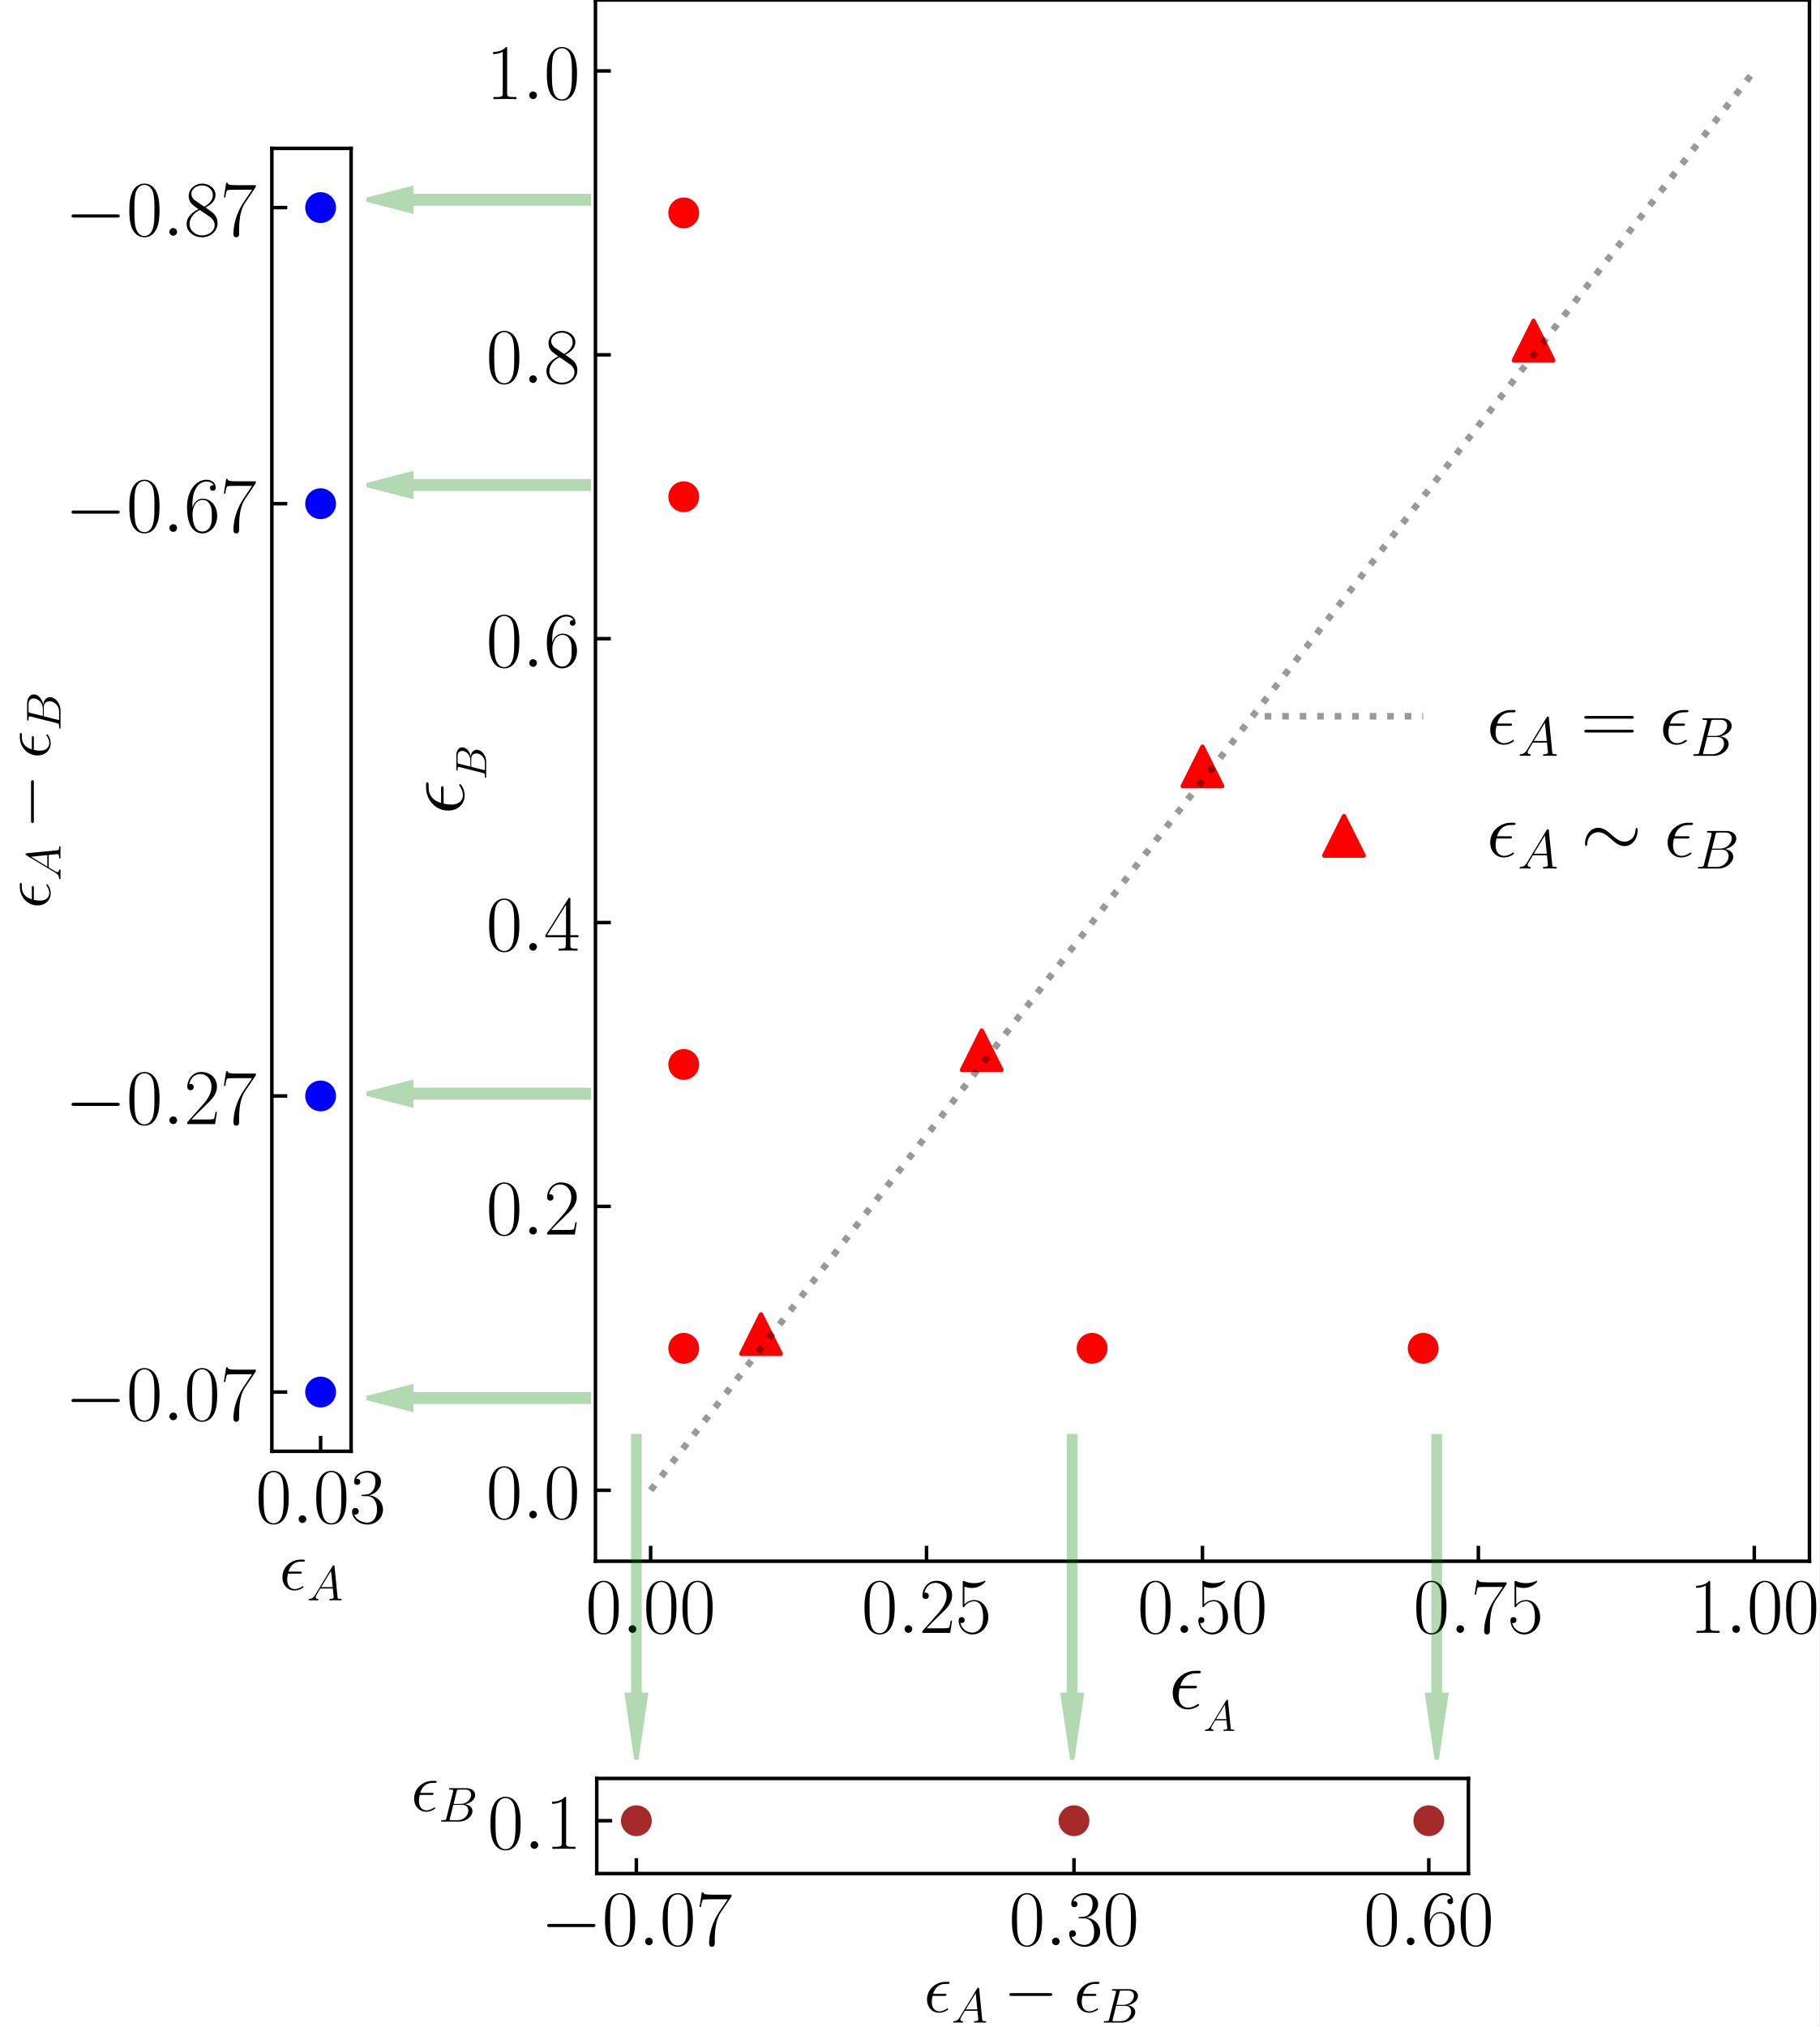
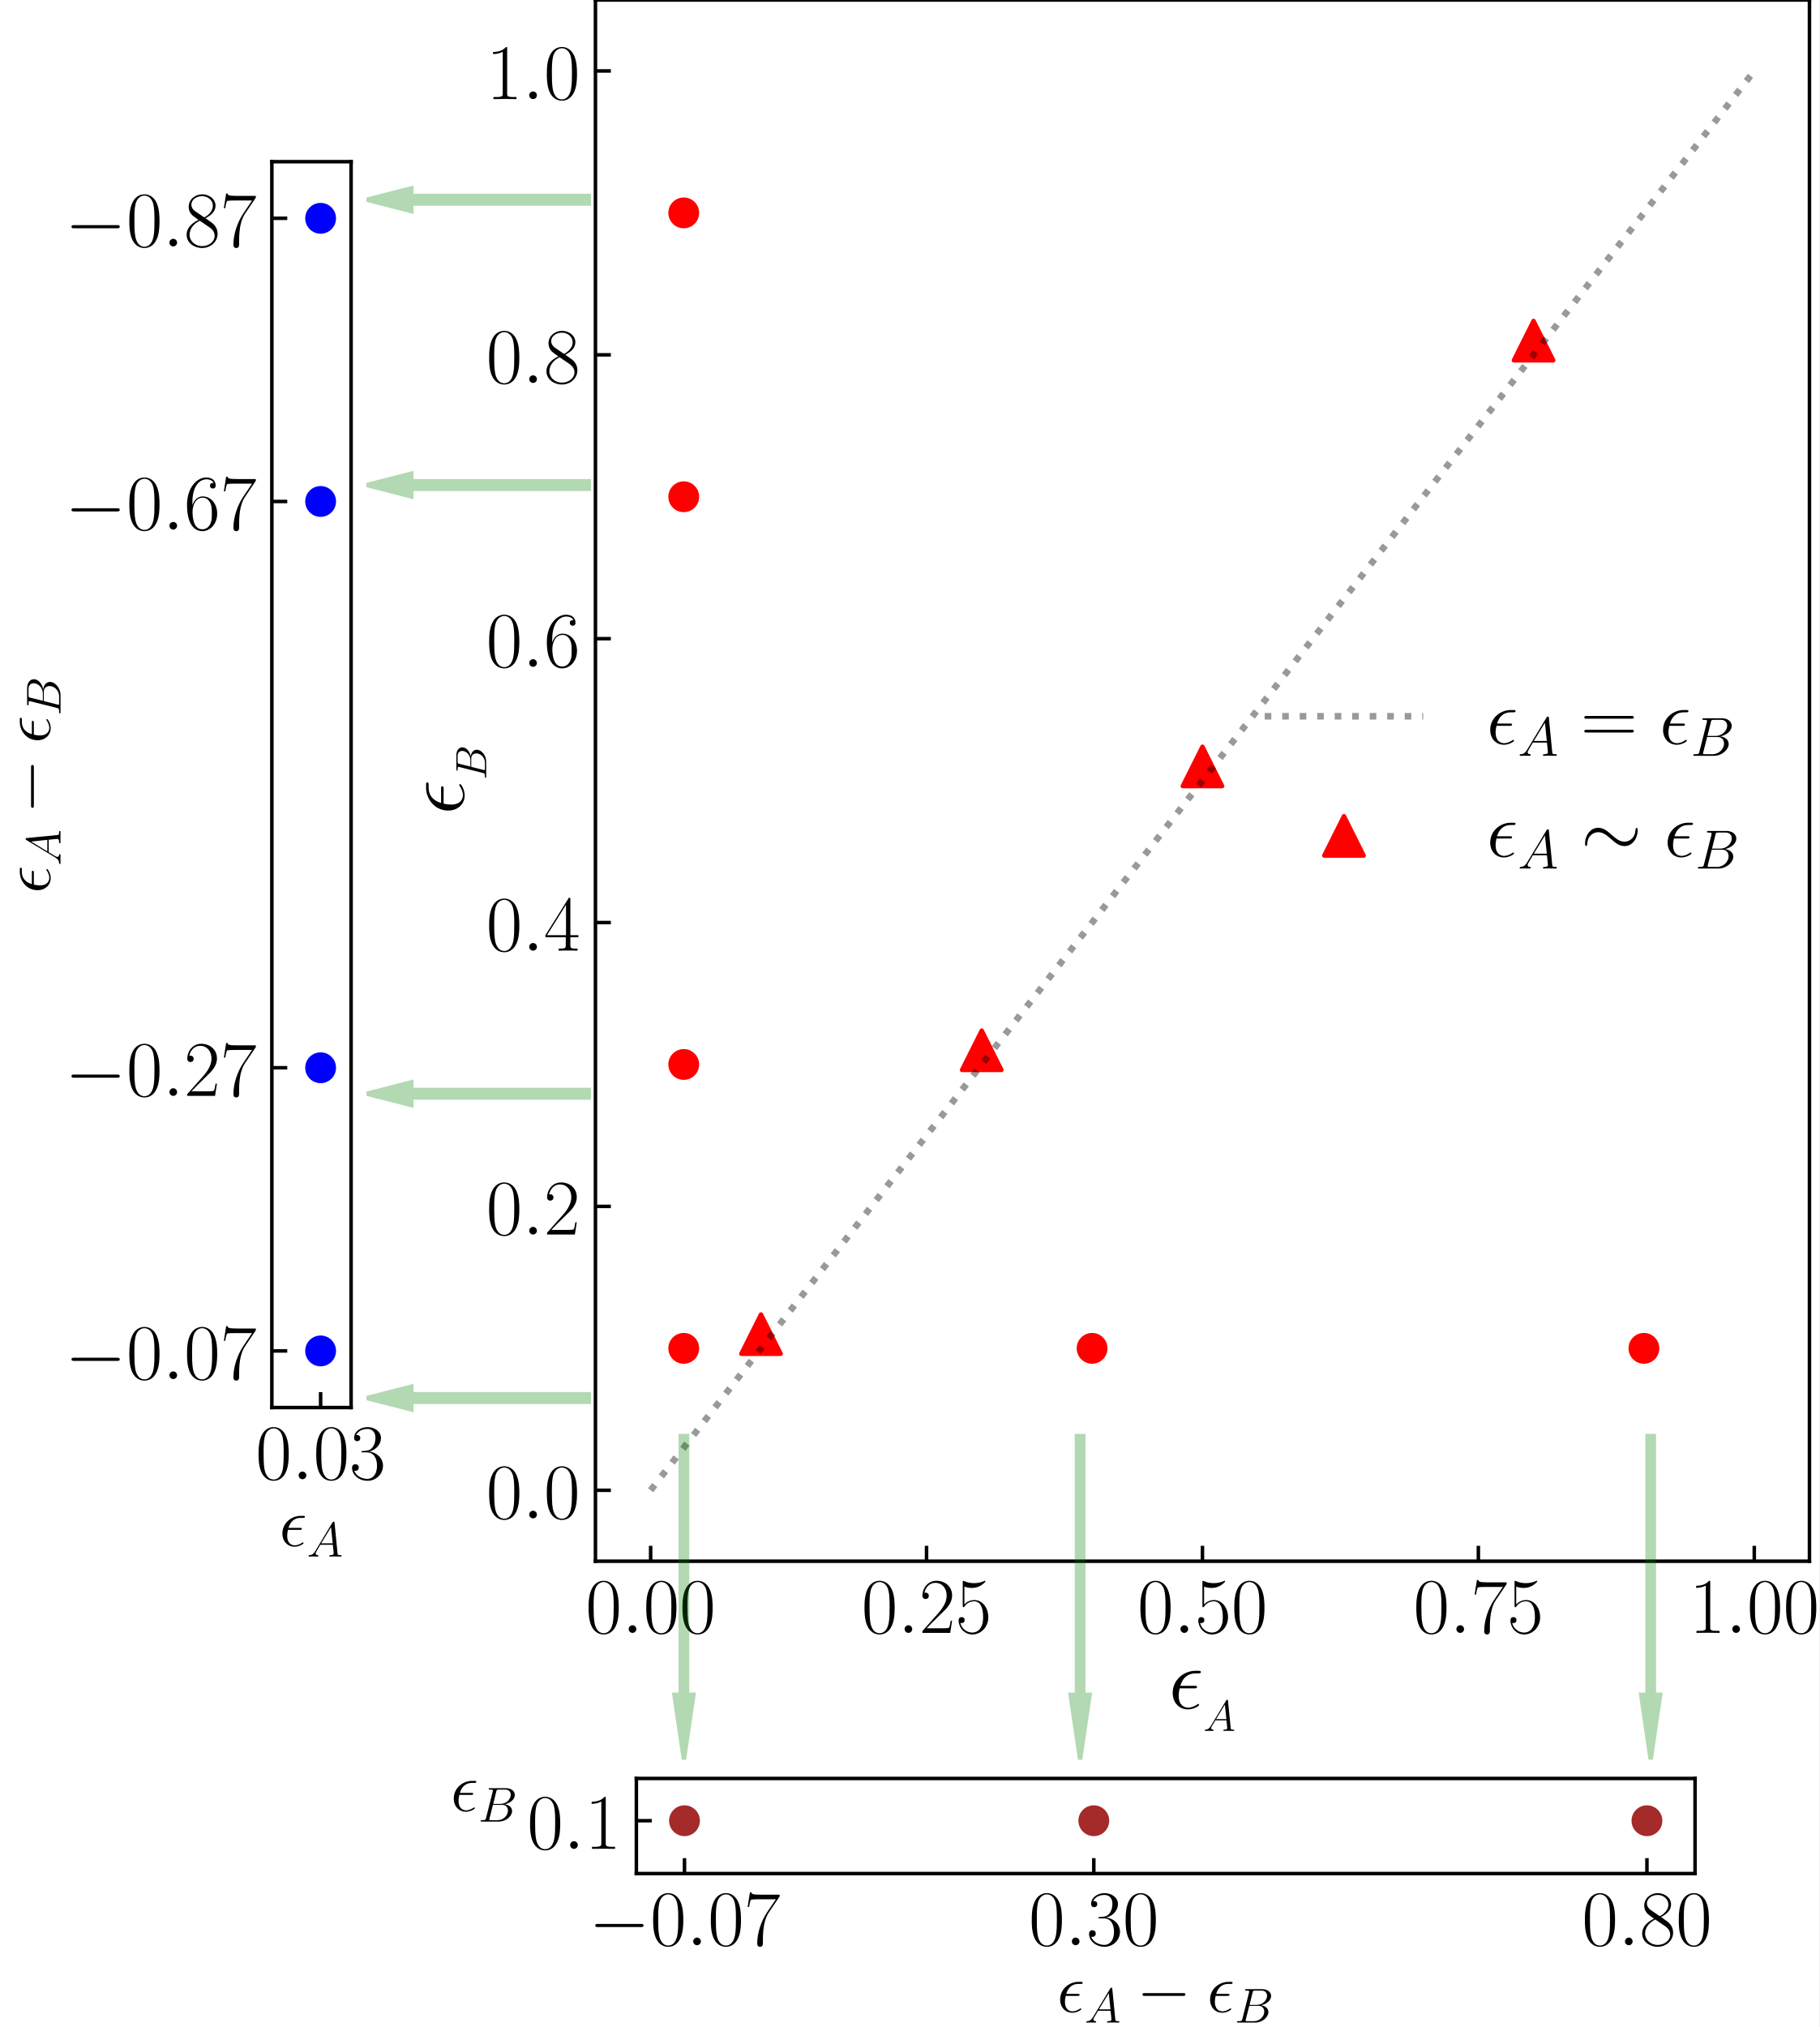
<svg xmlns="http://www.w3.org/2000/svg" xmlns:xlink="http://www.w3.org/1999/xlink" width="413.258pt" height="460.369pt" viewBox="0 0 413.258 460.369" version="1.1">
  <defs>
    <style type="text/css">*{stroke-linejoin: round; stroke-linecap: butt}</style>
  </defs>
  <g id="figure_1">
    <g id="patch_1">
      <path d="M 0 460.369  L 413.258 460.369  L 413.258 0  L 0 0  z " style="fill: #ffffff" />
    </g>
    <g id="axes_1">
      <g id="patch_2">
        <path d="M 135.257 354.583  L 411.017 354.583  L 411.017 0  L 135.257 0  z " style="fill: #ffffff" />
      </g>
      <g id="PathCollection_1">
        <defs>
-           <path id="md212ebcde2" d="M 0 3  C 0.796 3 1.559 2.684 2.121 2.121  C 2.684 1.559 3 0.796 3 0  C 3 -0.796 2.684 -1.559 2.121 -2.121  C 1.559 -2.684 0.796 -3 0 -3  C -0.796 -3 -1.559 -2.684 -2.121 -2.121  C -2.684 -1.559 -3 -0.796 -3 0  C -3 0.796 -2.684 1.559 -2.121 2.121  C -1.559 2.684 -0.796 3 0 3  z " style="stroke: #ff0000" />
+           <path id="m5ec3b2608f" d="M 0 3  C 0.796 3 1.559 2.684 2.121 2.121  C 2.684 1.559 3 0.796 3 0  C 3 -0.796 2.684 -1.559 2.121 -2.121  C 1.559 -2.684 0.796 -3 0 -3  C -0.796 -3 -1.559 -2.684 -2.121 -2.121  C -2.684 -1.559 -3 -0.796 -3 0  C -3 0.796 -2.684 1.559 -2.121 2.121  C -1.559 2.684 -0.796 3 0 3  z " style="stroke: #ff0000" />
        </defs>
-         <g clip-path="url(#pd383ad00e4)">
-           <use xlink:href="#md212ebcde2" x="155.313" y="306.231" style="fill: #ff0000; stroke: #ff0000" />
-           <use xlink:href="#md212ebcde2" x="155.313" y="241.761" style="fill: #ff0000; stroke: #ff0000" />
-           <use xlink:href="#md212ebcde2" x="155.313" y="112.822" style="fill: #ff0000; stroke: #ff0000" />
-           <use xlink:href="#md212ebcde2" x="155.313" y="48.352" style="fill: #ff0000; stroke: #ff0000" />
-           <use xlink:href="#md212ebcde2" x="248.068" y="306.231" style="fill: #ff0000; stroke: #ff0000" />
-           <use xlink:href="#md212ebcde2" x="323.275" y="306.231" style="fill: #ff0000; stroke: #ff0000" />
+         <g clip-path="url(#p460f9daff2)">
+           <use xlink:href="#m5ec3b2608f" x="155.313" y="306.231" style="fill: #ff0000; stroke: #ff0000" />
+           <use xlink:href="#m5ec3b2608f" x="155.313" y="241.761" style="fill: #ff0000; stroke: #ff0000" />
+           <use xlink:href="#m5ec3b2608f" x="155.313" y="112.822" style="fill: #ff0000; stroke: #ff0000" />
+           <use xlink:href="#m5ec3b2608f" x="155.313" y="48.352" style="fill: #ff0000; stroke: #ff0000" />
+           <use xlink:href="#m5ec3b2608f" x="248.068" y="306.231" style="fill: #ff0000; stroke: #ff0000" />
+           <use xlink:href="#m5ec3b2608f" x="373.414" y="306.231" style="fill: #ff0000; stroke: #ff0000" />
        </g>
      </g>
      <g id="PathCollection_2">
        <defs>
-           <path id="m9cf34fa23d" d="M 0 -4.472  L -4.472 4.472  L 4.472 4.472  z " style="stroke: #ff0000" />
+           <path id="m2788051ae1" d="M 0 -4.472  L -4.472 4.472  L 4.472 4.472  z " style="stroke: #ff0000" />
        </defs>
-         <g clip-path="url(#pd383ad00e4)">
-           <use xlink:href="#m9cf34fa23d" x="172.861" y="303.007" style="fill: #ff0000; stroke: #ff0000" />
-           <use xlink:href="#m9cf34fa23d" x="222.999" y="238.538" style="fill: #ff0000; stroke: #ff0000" />
-           <use xlink:href="#m9cf34fa23d" x="273.137" y="174.068" style="fill: #ff0000; stroke: #ff0000" />
-           <use xlink:href="#m9cf34fa23d" x="348.345" y="77.364" style="fill: #ff0000; stroke: #ff0000" />
+         <g clip-path="url(#p460f9daff2)">
+           <use xlink:href="#m2788051ae1" x="172.861" y="303.007" style="fill: #ff0000; stroke: #ff0000" />
+           <use xlink:href="#m2788051ae1" x="222.999" y="238.538" style="fill: #ff0000; stroke: #ff0000" />
+           <use xlink:href="#m2788051ae1" x="273.137" y="174.068" style="fill: #ff0000; stroke: #ff0000" />
+           <use xlink:href="#m2788051ae1" x="348.345" y="77.364" style="fill: #ff0000; stroke: #ff0000" />
        </g>
      </g>
      <g id="matplotlib.axis_1">
        <g id="xtick_1">
          <g id="line2d_1">
            <defs>
-               <path id="m71af5a4551" d="M 0 0  L 0 -3.5  " style="stroke: #000000; stroke-width: 0.8" />
+               <path id="m19e032db6f" d="M 0 0  L 0 -3.5  " style="stroke: #000000; stroke-width: 0.8" />
            </defs>
            <g>
-               <use xlink:href="#m71af5a4551" x="147.792" y="354.583" style="stroke: #000000; stroke-width: 0.8" />
+               <use xlink:href="#m19e032db6f" x="147.792" y="354.583" style="stroke: #000000; stroke-width: 0.8" />
            </g>
          </g>
          <g id="text_1">
            <g transform="translate(133.0166 370.8598) scale(0.18 -0.18)">
              <defs>
                <path id="CMR17-30" d="M 2688 2038  C 2688 2430 2682 3099 2413 3613  C 2176 4063 1798 4224 1466 4224  C 1158 4224 768 4082 525 3620  C 269 3137 243 2539 243 2038  C 243 1671 250 1112 448 623  C 723 -39 1216 -128 1466 -128  C 1760 -128 2208 -7 2470 604  C 2662 1048 2688 1568 2688 2038  z M 1466 -26  C 1056 -26 813 328 723 816  C 653 1196 653 1749 653 2109  C 653 2604 653 3015 736 3407  C 858 3954 1216 4121 1466 4121  C 1728 4121 2067 3947 2189 3420  C 2272 3054 2278 2623 2278 2109  C 2278 1691 2278 1176 2202 797  C 2067 96 1690 -26 1466 -26  z " transform="scale(0.015625)" />
                <path id="CMMI12-3a" d="M 1178 307  C 1178 492 1024 620 870 620  C 685 620 557 467 557 313  C 557 128 710 0 864 0  C 1050 0 1178 153 1178 307  z " transform="scale(0.015625)" />
              </defs>
              <use xlink:href="#CMR17-30" transform="scale(0.996264)" />
              <use xlink:href="#CMMI12-3a" transform="translate(45.69048 0) scale(0.996264)" />
              <use xlink:href="#CMR17-30" transform="translate(72.78765 0) scale(0.996264)" />
              <use xlink:href="#CMR17-30" transform="translate(118.4781 0) scale(0.996264)" />
            </g>
          </g>
        </g>
        <g id="xtick_2">
          <g id="line2d_2">
            <g>
-               <use xlink:href="#m71af5a4551" x="210.465" y="354.583" style="stroke: #000000; stroke-width: 0.8" />
+               <use xlink:href="#m19e032db6f" x="210.465" y="354.583" style="stroke: #000000; stroke-width: 0.8" />
            </g>
          </g>
          <g id="text_2">
            <g transform="translate(195.6894 370.8598) scale(0.18 -0.18)">
              <defs>
                <path id="CMR17-32" d="M 2669 990  L 2554 990  C 2490 537 2438 460 2413 422  C 2381 371 1920 371 1830 371  L 602 371  C 832 620 1280 1073 1824 1596  C 2214 1966 2669 2400 2669 3033  C 2669 3788 2067 4224 1395 4224  C 691 4224 262 3603 262 3027  C 262 2777 448 2745 525 2745  C 589 2745 781 2783 781 3007  C 781 3206 614 3264 525 3264  C 486 3264 448 3257 422 3244  C 544 3788 915 4057 1306 4057  C 1862 4057 2227 3616 2227 3033  C 2227 2477 1901 1998 1536 1583  L 262 147  L 262 0  L 2515 0  L 2669 990  z " transform="scale(0.015625)" />
                <path id="CMR17-35" d="M 730 3750  C 794 3724 1056 3641 1325 3641  C 1920 3641 2246 3961 2432 4140  C 2432 4191 2432 4224 2394 4224  C 2387 4224 2374 4224 2323 4198  C 2099 4102 1837 4032 1517 4032  C 1325 4032 1037 4055 723 4191  C 653 4224 640 4224 634 4224  C 602 4224 595 4217 595 4090  L 595 2231  C 595 2113 595 2080 659 2080  C 691 2080 704 2093 736 2139  C 941 2435 1222 2560 1542 2560  C 1766 2560 2246 2415 2246 1293  C 2246 1087 2246 716 2054 422  C 1894 159 1645 25 1370 25  C 947 25 518 319 403 812  C 429 806 480 793 506 793  C 589 793 749 838 749 1036  C 749 1209 627 1280 506 1280  C 358 1280 262 1190 262 1011  C 262 454 704 -128 1382 -128  C 2042 -128 2669 441 2669 1267  C 2669 2054 2170 2662 1549 2662  C 1222 2662 947 2540 730 2304  L 730 3750  z " transform="scale(0.015625)" />
              </defs>
              <use xlink:href="#CMR17-30" transform="scale(0.996264)" />
              <use xlink:href="#CMMI12-3a" transform="translate(45.69048 0) scale(0.996264)" />
              <use xlink:href="#CMR17-32" transform="translate(72.78765 0) scale(0.996264)" />
              <use xlink:href="#CMR17-35" transform="translate(118.4781 0) scale(0.996264)" />
            </g>
          </g>
        </g>
        <g id="xtick_3">
          <g id="line2d_3">
            <g>
-               <use xlink:href="#m71af5a4551" x="273.137" y="354.583" style="stroke: #000000; stroke-width: 0.8" />
+               <use xlink:href="#m19e032db6f" x="273.137" y="354.583" style="stroke: #000000; stroke-width: 0.8" />
            </g>
          </g>
          <g id="text_3">
            <g transform="translate(258.3621 370.8598) scale(0.18 -0.18)">
              <use xlink:href="#CMR17-30" transform="scale(0.996264)" />
              <use xlink:href="#CMMI12-3a" transform="translate(45.69048 0) scale(0.996264)" />
              <use xlink:href="#CMR17-35" transform="translate(72.78765 0) scale(0.996264)" />
              <use xlink:href="#CMR17-30" transform="translate(118.4781 0) scale(0.996264)" />
            </g>
          </g>
        </g>
        <g id="xtick_4">
          <g id="line2d_4">
            <g>
-               <use xlink:href="#m71af5a4551" x="335.81" y="354.583" style="stroke: #000000; stroke-width: 0.8" />
+               <use xlink:href="#m19e032db6f" x="335.81" y="354.583" style="stroke: #000000; stroke-width: 0.8" />
            </g>
          </g>
          <g id="text_4">
            <g transform="translate(321.0348 370.8598) scale(0.18 -0.18)">
              <defs>
                <path id="CMR17-37" d="M 2886 3955  L 2886 4096  L 1382 4096  C 634 4096 621 4166 595 4288  L 480 4288  L 294 3104  L 410 3104  C 429 3226 474 3552 550 3673  C 589 3724 1062 3724 1171 3724  L 2579 3724  L 1869 2670  C 1395 1961 1069 1003 1069 166  C 1069 89 1069 -128 1299 -128  C 1530 -128 1530 89 1530 172  L 1530 466  C 1530 1514 1709 2204 2003 2644  L 2886 3955  z " transform="scale(0.015625)" />
              </defs>
              <use xlink:href="#CMR17-30" transform="scale(0.996264)" />
              <use xlink:href="#CMMI12-3a" transform="translate(45.69048 0) scale(0.996264)" />
              <use xlink:href="#CMR17-37" transform="translate(72.78765 0) scale(0.996264)" />
              <use xlink:href="#CMR17-35" transform="translate(118.4781 0) scale(0.996264)" />
            </g>
          </g>
        </g>
        <g id="xtick_5">
          <g id="line2d_5">
            <g>
-               <use xlink:href="#m71af5a4551" x="398.483" y="354.583" style="stroke: #000000; stroke-width: 0.8" />
+               <use xlink:href="#m19e032db6f" x="398.483" y="354.583" style="stroke: #000000; stroke-width: 0.8" />
            </g>
          </g>
          <g id="text_5">
            <g transform="translate(383.7075 370.8598) scale(0.18 -0.18)">
              <defs>
                <path id="CMR17-31" d="M 1702 4083  C 1702 4217 1696 4224 1606 4224  C 1357 3927 979 3833 621 3820  C 602 3820 570 3820 563 3808  C 557 3795 557 3782 557 3648  C 755 3648 1088 3686 1344 3839  L 1344 467  C 1344 243 1331 166 781 166  L 589 166  L 589 0  C 896 6 1216 12 1523 12  C 1830 12 2150 6 2458 0  L 2458 166  L 2266 166  C 1715 166 1702 236 1702 467  L 1702 4083  z " transform="scale(0.015625)" />
              </defs>
              <use xlink:href="#CMR17-31" transform="scale(0.996264)" />
              <use xlink:href="#CMMI12-3a" transform="translate(45.69048 0) scale(0.996264)" />
              <use xlink:href="#CMR17-30" transform="translate(72.78765 0) scale(0.996264)" />
              <use xlink:href="#CMR17-30" transform="translate(118.4781 0) scale(0.996264)" />
            </g>
          </g>
        </g>
        <g id="text_6">
          <g transform="translate(265.4624 388.0391) scale(0.2 -0.2)">
            <defs>
              <path id="CMMI12-f" d="M 1862 1472  C 1958 1472 2067 1472 2067 1574  C 2067 1657 2003 1657 1888 1657  L 851 1657  C 1011 2224 1389 2566 1958 2566  L 2144 2566  C 2253 2566 2349 2566 2349 2668  C 2349 2752 2278 2752 2163 2752  L 1946 2752  C 1158 2752 294 2136 294 1141  C 294 420 774 -64 1408 -64  C 1818 -64 2221 193 2221 258  C 2221 297 2202 336 2163 336  C 2144 336 2131 330 2099 304  C 1856 141 1619 64 1427 64  C 1088 64 730 291 730 920  C 730 1043 742 1212 800 1472  L 1862 1472  z " transform="scale(0.015625)" />
              <path id="CMMI12-41" d="M 1088 720  C 864 335 646 205 339 185  C 269 179 218 179 218 64  C 218 25 250 0 294 0  C 410 0 698 12 813 12  C 998 12 1203 0 1382 0  C 1421 0 1498 0 1498 121  C 1498 179 1446 185 1408 185  C 1261 198 1139 250 1139 407  C 1139 498 1178 570 1261 714  L 1747 1536  L 3379 1536  C 3386 1477 3386 1425 3392 1366  C 3411 1196 3488 518 3488 394  C 3488 198 3162 185 3059 185  C 2989 185 2918 185 2918 70  C 2918 0 2976 0 3014 0  C 3123 0 3251 12 3360 12  L 3725 12  C 4115 12 4397 0 4403 0  C 4448 0 4518 0 4518 121  C 4518 185 4461 185 4365 185  C 4013 185 4006 244 3987 440  L 3597 4403  C 3584 4531 3558 4544 3488 4544  C 3424 4544 3386 4531 3328 4435  L 1088 720  z M 1856 1721  L 3142 3831  L 3360 1721  L 1856 1721  z " transform="scale(0.015625)" />
            </defs>
            <use xlink:href="#CMMI12-f" transform="scale(0.996264)" />
            <use xlink:href="#CMMI12-41" transform="translate(39.38896 -25.40461) scale(0.498132)" />
          </g>
        </g>
      </g>
      <g id="matplotlib.axis_2">
        <g id="ytick_1">
          <g id="line2d_6">
            <defs>
-               <path id="m6792ae59c1" d="M 0 0  L 3.5 0  " style="stroke: #000000; stroke-width: 0.8" />
+               <path id="mddf787d46d" d="M 0 0  L 3.5 0  " style="stroke: #000000; stroke-width: 0.8" />
            </defs>
            <g>
-               <use xlink:href="#m6792ae59c1" x="135.257" y="338.465" style="stroke: #000000; stroke-width: 0.8" />
+               <use xlink:href="#mddf787d46d" x="135.257" y="338.465" style="stroke: #000000; stroke-width: 0.8" />
            </g>
          </g>
          <g id="text_7">
            <g transform="translate(110.4312 344.8539) scale(0.18 -0.18)">
              <use xlink:href="#CMR17-30" transform="scale(0.996264)" />
              <use xlink:href="#CMMI12-3a" transform="translate(45.69048 0) scale(0.996264)" />
              <use xlink:href="#CMR17-30" transform="translate(72.78765 0) scale(0.996264)" />
            </g>
          </g>
        </g>
        <g id="ytick_2">
          <g id="line2d_7">
            <g>
-               <use xlink:href="#m6792ae59c1" x="135.257" y="273.996" style="stroke: #000000; stroke-width: 0.8" />
+               <use xlink:href="#mddf787d46d" x="135.257" y="273.996" style="stroke: #000000; stroke-width: 0.8" />
            </g>
          </g>
          <g id="text_8">
            <g transform="translate(110.4312 280.3843) scale(0.18 -0.18)">
              <use xlink:href="#CMR17-30" transform="scale(0.996264)" />
              <use xlink:href="#CMMI12-3a" transform="translate(45.69048 0) scale(0.996264)" />
              <use xlink:href="#CMR17-32" transform="translate(72.78765 0) scale(0.996264)" />
            </g>
          </g>
        </g>
        <g id="ytick_3">
          <g id="line2d_8">
            <g>
-               <use xlink:href="#m6792ae59c1" x="135.257" y="209.526" style="stroke: #000000; stroke-width: 0.8" />
+               <use xlink:href="#mddf787d46d" x="135.257" y="209.526" style="stroke: #000000; stroke-width: 0.8" />
            </g>
          </g>
          <g id="text_9">
            <g transform="translate(110.4312 215.9147) scale(0.18 -0.18)">
              <defs>
                <path id="CMR17-34" d="M 2150 4147  C 2150 4281 2144 4288 2029 4288  L 128 1254  L 128 1088  L 1779 1088  L 1779 460  C 1779 230 1766 166 1318 166  L 1197 166  L 1197 0  C 1402 12 1747 12 1965 12  C 2182 12 2528 12 2733 0  L 2733 166  L 2611 166  C 2163 166 2150 230 2150 460  L 2150 1088  L 2803 1088  L 2803 1254  L 2150 1254  L 2150 4147  z M 1798 3723  L 1798 1254  L 256 1254  L 1798 3723  z " transform="scale(0.015625)" />
              </defs>
              <use xlink:href="#CMR17-30" transform="scale(0.996264)" />
              <use xlink:href="#CMMI12-3a" transform="translate(45.69048 0) scale(0.996264)" />
              <use xlink:href="#CMR17-34" transform="translate(72.78765 0) scale(0.996264)" />
            </g>
          </g>
        </g>
        <g id="ytick_4">
          <g id="line2d_9">
            <g>
-               <use xlink:href="#m6792ae59c1" x="135.257" y="145.057" style="stroke: #000000; stroke-width: 0.8" />
+               <use xlink:href="#mddf787d46d" x="135.257" y="145.057" style="stroke: #000000; stroke-width: 0.8" />
            </g>
          </g>
          <g id="text_10">
            <g transform="translate(110.4312 151.4451) scale(0.18 -0.18)">
              <defs>
                <path id="CMR17-36" d="M 678 2198  C 678 3712 1395 4076 1811 4076  C 1946 4076 2272 4049 2400 3782  C 2298 3782 2106 3782 2106 3558  C 2106 3385 2246 3328 2336 3328  C 2394 3328 2566 3353 2566 3571  C 2566 3987 2246 4224 1805 4224  C 1043 4224 243 3411 243 2011  C 243 257 966 -128 1478 -128  C 2099 -128 2688 431 2688 1295  C 2688 2101 2170 2688 1517 2688  C 1126 2688 838 2430 678 1979  L 678 2198  z M 1478 25  C 691 25 691 1212 691 1450  C 691 1914 909 2585 1504 2585  C 1613 2585 1926 2585 2138 2140  C 2253 1889 2253 1624 2253 1302  C 2253 954 2253 696 2118 438  C 1978 173 1773 25 1478 25  z " transform="scale(0.015625)" />
              </defs>
              <use xlink:href="#CMR17-30" transform="scale(0.996264)" />
              <use xlink:href="#CMMI12-3a" transform="translate(45.69048 0) scale(0.996264)" />
              <use xlink:href="#CMR17-36" transform="translate(72.78765 0) scale(0.996264)" />
            </g>
          </g>
        </g>
        <g id="ytick_5">
          <g id="line2d_10">
            <g>
-               <use xlink:href="#m6792ae59c1" x="135.257" y="80.587" style="stroke: #000000; stroke-width: 0.8" />
+               <use xlink:href="#mddf787d46d" x="135.257" y="80.587" style="stroke: #000000; stroke-width: 0.8" />
            </g>
          </g>
          <g id="text_11">
            <g transform="translate(110.4312 86.9755) scale(0.18 -0.18)">
              <defs>
                <path id="CMR17-38" d="M 1741 2289  C 2144 2494 2554 2803 2554 3298  C 2554 3884 1990 4224 1472 4224  C 890 4224 378 3800 378 3215  C 378 3054 416 2777 666 2533  C 730 2469 998 2276 1171 2154  C 883 2006 211 1652 211 945  C 211 282 838 -128 1459 -128  C 2144 -128 2720 366 2720 1022  C 2720 1607 2330 1877 2074 2051  L 1741 2289  z M 902 2855  C 851 2887 595 3086 595 3388  C 595 3781 998 4076 1459 4076  C 1965 4076 2336 3716 2336 3298  C 2336 2700 1670 2359 1638 2359  C 1632 2359 1626 2359 1574 2398  L 902 2855  z M 2080 1536  C 2176 1466 2483 1253 2483 861  C 2483 385 2010 25 1472 25  C 890 25 448 443 448 951  C 448 1459 838 1884 1280 2083  L 2080 1536  z " transform="scale(0.015625)" />
              </defs>
              <use xlink:href="#CMR17-30" transform="scale(0.996264)" />
              <use xlink:href="#CMMI12-3a" transform="translate(45.69048 0) scale(0.996264)" />
              <use xlink:href="#CMR17-38" transform="translate(72.78765 0) scale(0.996264)" />
            </g>
          </g>
        </g>
        <g id="ytick_6">
          <g id="line2d_11">
            <g>
-               <use xlink:href="#m6792ae59c1" x="135.257" y="16.117" style="stroke: #000000; stroke-width: 0.8" />
+               <use xlink:href="#mddf787d46d" x="135.257" y="16.117" style="stroke: #000000; stroke-width: 0.8" />
            </g>
          </g>
          <g id="text_12">
            <g transform="translate(110.4312 22.50589) scale(0.18 -0.18)">
              <use xlink:href="#CMR17-31" transform="scale(0.996264)" />
              <use xlink:href="#CMMI12-3a" transform="translate(45.69048 0) scale(0.996264)" />
              <use xlink:href="#CMR17-30" transform="translate(72.78765 0) scale(0.996264)" />
            </g>
          </g>
        </g>
        <g id="text_13">
          <g transform="translate(105.3503 185.0087) rotate(-90) scale(0.2 -0.2)">
            <defs>
              <path id="CMMI12-42" d="M 2342 3915  C 2400 4153 2426 4166 2675 4166  L 3507 4166  C 4230 4166 4230 3547 4230 3489  C 4230 2967 3712 2304 2867 2304  L 1946 2304  L 2342 3915  z M 3424 2252  C 4122 2381 4755 2871 4755 3463  C 4755 3966 4314 4352 3590 4352  L 1536 4352  C 1414 4352 1357 4352 1357 4230  C 1357 4166 1414 4166 1510 4166  C 1901 4166 1901 4114 1901 4043  C 1901 4031 1901 3992 1875 3895  L 1011 469  C 954 248 941 185 493 185  C 371 185 307 185 307 70  C 307 0 346 0 474 0  L 2669 0  C 3648 0 4403 733 4403 1369  C 4403 1886 3942 2201 3424 2252  z M 2515 185  L 1651 185  C 1562 185 1549 185 1510 191  C 1440 198 1434 210 1434 261  C 1434 305 1446 343 1459 399  L 1907 2176  L 3110 2176  C 3866 2176 3866 1483 3866 1432  C 3866 828 3309 185 2515 185  z " transform="scale(0.015625)" />
            </defs>
            <use xlink:href="#CMMI12-f" transform="scale(0.996264)" />
            <use xlink:href="#CMMI12-42" transform="translate(39.38896 -25.40461) scale(0.498132)" />
          </g>
        </g>
      </g>
      <g id="line2d_12">
-         <path d="M 147.792 338.465  L 175.646 302.649  L 203.501 266.833  L 231.355 231.016  L 259.21 195.2  L 287.065 159.383  L 314.919 123.567  L 342.774 87.75  L 370.628 51.934  L 398.483 16.117  " clip-path="url(#pd383ad00e4)" style="fill: none; stroke-dasharray: 1.5,2.475; stroke-dashoffset: 0; stroke: #000000; stroke-opacity: 0.4; stroke-width: 1.5" />
+         <path d="M 147.792 338.465  L 175.646 302.649  L 203.501 266.833  L 231.355 231.016  L 259.21 195.2  L 287.065 159.383  L 314.919 123.567  L 342.774 87.75  L 370.628 51.934  L 398.483 16.117  " clip-path="url(#p460f9daff2)" style="fill: none; stroke-dasharray: 1.5,2.475; stroke-dashoffset: 0; stroke: #000000; stroke-opacity: 0.4; stroke-width: 1.5" />
      </g>
      <g id="patch_3">
        <path d="M 135.257 354.583  L 135.257 0  " style="fill: none; stroke: #000000; stroke-width: 0.8; stroke-linejoin: miter; stroke-linecap: square" />
      </g>
      <g id="patch_4">
        <path d="M 411.017 354.583  L 411.017 0  " style="fill: none; stroke: #000000; stroke-width: 0.8; stroke-linejoin: miter; stroke-linecap: square" />
      </g>
      <g id="patch_5">
        <path d="M 135.257 354.583  L 411.017 354.583  " style="fill: none; stroke: #000000; stroke-width: 0.8; stroke-linejoin: miter; stroke-linecap: square" />
      </g>
      <g id="patch_6">
        <path d="M 135.257 0  L 411.017 0  " style="fill: none; stroke: #000000; stroke-width: 0.8; stroke-linejoin: miter; stroke-linecap: square" />
      </g>
      <g id="legend_1">
        <g id="line2d_13">
          <path d="M 287.277 162.672  L 305.277 162.672  L 323.277 162.672  " style="fill: none; stroke-dasharray: 1.5,2.475; stroke-dashoffset: 0; stroke: #000000; stroke-opacity: 0.4; stroke-width: 1.5" />
        </g>
        <g id="text_14">
          <g transform="translate(337.6771 168.9719) scale(0.18 -0.18)">
            <defs>
              <path id="CMR17-3d" d="M 4115 2048  C 4211 2048 4307 2048 4307 2156  C 4307 2272 4198 2272 4090 2272  L 512 2272  C 403 2272 294 2272 294 2156  C 294 2048 390 2048 486 2048  L 4115 2048  z M 4090 927  C 4198 927 4307 927 4307 1043  C 4307 1152 4211 1152 4115 1152  L 486 1152  C 390 1152 294 1152 294 1043  C 294 927 403 927 512 927  L 4090 927  z " transform="scale(0.015625)" />
            </defs>
            <use xlink:href="#CMMI12-f" transform="scale(0.996264)" />
            <use xlink:href="#CMMI12-41" transform="translate(39.38896 -14.94392) scale(0.697382)" />
            <use xlink:href="#CMR17-3d" transform="translate(118.7504 0) scale(0.996264)" />
            <use xlink:href="#CMMI12-f" transform="translate(218.1392 0) scale(0.996264)" />
            <use xlink:href="#CMMI12-42" transform="translate(257.5282 -14.94392) scale(0.697382)" />
          </g>
        </g>
        <g id="PathCollection_3">
          <g>
-             <use xlink:href="#m9cf34fa23d" x="305.277" y="189.843" style="fill: #ff0000; stroke: #ff0000" />
+             <use xlink:href="#m2788051ae1" x="305.277" y="189.843" style="fill: #ff0000; stroke: #ff0000" />
          </g>
        </g>
        <g id="text_15">
          <g transform="translate(337.6771 194.5684) scale(0.18 -0.18)">
            <defs>
              <path id="CMSY10-18" d="M 4621 2131  C 4621 2272 4582 2336 4531 2336  C 4499 2336 4448 2291 4442 2169  C 4416 1562 3994 1216 3546 1216  C 3142 1216 2835 1486 2522 1757  C 2195 2048 1862 2342 1427 2342  C 730 2342 352 1644 352 1068  C 352 863 435 863 442 863  C 512 863 531 991 531 1011  C 557 1707 1037 1984 1427 1984  C 1830 1984 2138 1713 2451 1442  C 2778 1151 3110 857 3546 857  C 4243 857 4621 1555 4621 2131  z " transform="scale(0.015625)" />
            </defs>
            <use xlink:href="#CMMI12-f" transform="scale(0.996264)" />
            <use xlink:href="#CMMI12-41" transform="translate(39.38896 -14.94392) scale(0.697382)" />
            <use xlink:href="#CMSY10-18" transform="translate(118.7504 0) scale(0.996264)" />
            <use xlink:href="#CMMI12-f" transform="translate(223.9119 0) scale(0.996264)" />
            <use xlink:href="#CMMI12-42" transform="translate(263.3008 -14.94392) scale(0.697382)" />
          </g>
        </g>
      </g>
    </g>
    <g id="axes_2">
      <g id="patch_7">
-         <path d="M 61.751 329.616  L 79.751 329.616  L 79.751 33.696  L 61.751 33.696  z " style="fill: #ffffff" />
+         <path d="M 61.751 319.68  L 79.751 319.68  L 79.751 36.72  L 61.751 36.72  z " style="fill: #ffffff" />
      </g>
      <g id="PathCollection_4">
        <defs>
-           <path id="m4df9720ea5" d="M 0 3  C 0.796 3 1.559 2.684 2.121 2.121  C 2.684 1.559 3 0.796 3 0  C 3 -0.796 2.684 -1.559 2.121 -2.121  C 1.559 -2.684 0.796 -3 0 -3  C -0.796 -3 -1.559 -2.684 -2.121 -2.121  C -2.684 -1.559 -3 -0.796 -3 0  C -3 0.796 -2.684 1.559 -2.121 2.121  C -1.559 2.684 -0.796 3 0 3  z " style="stroke: #0000ff" />
+           <path id="me9302a91ae" d="M 0 3  C 0.796 3 1.559 2.684 2.121 2.121  C 2.684 1.559 3 0.796 3 0  C 3 -0.796 2.684 -1.559 2.121 -2.121  C 1.559 -2.684 0.796 -3 0 -3  C -0.796 -3 -1.559 -2.684 -2.121 -2.121  C -2.684 -1.559 -3 -0.796 -3 0  C -3 0.796 -2.684 1.559 -2.121 2.121  C -1.559 2.684 -0.796 3 0 3  z " style="stroke: #0000ff" />
        </defs>
-         <g clip-path="url(#p3251b081a1)">
-           <use xlink:href="#m4df9720ea5" x="72.828" y="47.147" style="fill: #0000ff; stroke: #0000ff" />
-           <use xlink:href="#m4df9720ea5" x="72.828" y="114.401" style="fill: #0000ff; stroke: #0000ff" />
-           <use xlink:href="#m4df9720ea5" x="72.828" y="248.911" style="fill: #0000ff; stroke: #0000ff" />
-           <use xlink:href="#m4df9720ea5" x="72.828" y="316.165" style="fill: #0000ff; stroke: #0000ff" />
+         <g clip-path="url(#p7e4749803d)">
+           <use xlink:href="#me9302a91ae" x="72.828" y="49.582" style="fill: #0000ff; stroke: #0000ff" />
+           <use xlink:href="#me9302a91ae" x="72.828" y="113.891" style="fill: #0000ff; stroke: #0000ff" />
+           <use xlink:href="#me9302a91ae" x="72.828" y="242.509" style="fill: #0000ff; stroke: #0000ff" />
+           <use xlink:href="#me9302a91ae" x="72.828" y="306.818" style="fill: #0000ff; stroke: #0000ff" />
        </g>
      </g>
      <g id="matplotlib.axis_3">
        <g id="xtick_6">
          <g id="line2d_14">
            <g>
-               <use xlink:href="#m71af5a4551" x="72.828" y="329.616" style="stroke: #000000; stroke-width: 0.8" />
+               <use xlink:href="#m19e032db6f" x="72.828" y="319.68" style="stroke: #000000; stroke-width: 0.8" />
            </g>
          </g>
          <g id="text_16">
-             <g transform="translate(58.05233 345.893) scale(0.18 -0.18)">
+             <g transform="translate(58.05233 335.957) scale(0.18 -0.18)">
              <defs>
                <path id="CMR17-33" d="M 1414 2176  C 1984 2176 2234 1673 2234 1094  C 2234 322 1824 25 1453 25  C 1114 25 563 193 390 691  C 422 678 454 678 486 678  C 640 678 755 780 755 947  C 755 1132 614 1216 486 1216  C 378 1216 211 1164 211 927  C 211 335 787 -128 1466 -128  C 2176 -128 2720 432 2720 1087  C 2720 1718 2208 2176 1600 2246  C 2086 2347 2554 2776 2554 3353  C 2554 3856 2048 4224 1472 4224  C 890 4224 378 3862 378 3347  C 378 3123 544 3084 627 3084  C 762 3084 877 3167 877 3334  C 877 3500 762 3584 627 3584  C 602 3584 570 3584 544 3571  C 730 3999 1235 4076 1459 4076  C 1683 4076 2106 3966 2106 3347  C 2106 3167 2080 2851 1862 2574  C 1670 2329 1453 2316 1242 2297  C 1210 2297 1062 2284 1037 2284  C 992 2278 966 2272 966 2227  C 966 2182 973 2176 1101 2176  L 1414 2176  z " transform="scale(0.015625)" />
              </defs>
              <use xlink:href="#CMR17-30" transform="scale(0.996264)" />
              <use xlink:href="#CMMI12-3a" transform="translate(45.69048 0) scale(0.996264)" />
              <use xlink:href="#CMR17-30" transform="translate(72.78765 0) scale(0.996264)" />
              <use xlink:href="#CMR17-33" transform="translate(118.4781 0) scale(0.996264)" />
            </g>
          </g>
        </g>
        <g id="text_17">
-           <g transform="translate(63.41517 361.0699) scale(0.16 -0.16)">
+           <g transform="translate(63.41517 351.1339) scale(0.16 -0.16)">
            <use xlink:href="#CMMI12-f" transform="scale(0.996264)" />
            <use xlink:href="#CMMI12-41" transform="translate(39.38896 -14.94392) scale(0.697382)" />
          </g>
        </g>
      </g>
      <g id="matplotlib.axis_4">
        <g id="ytick_7">
          <g id="line2d_15">
            <g>
-               <use xlink:href="#m6792ae59c1" x="61.751" y="47.147" style="stroke: #000000; stroke-width: 0.8" />
+               <use xlink:href="#mddf787d46d" x="61.751" y="49.582" style="stroke: #000000; stroke-width: 0.8" />
            </g>
          </g>
          <g id="text_18">
-             <g transform="translate(14.75249 53.5354) scale(0.18 -0.18)">
+             <g transform="translate(14.75249 55.97031) scale(0.18 -0.18)">
              <defs>
                <path id="CMSY10-0" d="M 4218 1472  C 4326 1472 4442 1472 4442 1600  C 4442 1728 4326 1728 4218 1728  L 755 1728  C 646 1728 531 1728 531 1600  C 531 1472 646 1472 755 1472  L 4218 1472  z " transform="scale(0.015625)" />
              </defs>
              <use xlink:href="#CMSY10-0" transform="scale(0.996264)" />
              <use xlink:href="#CMR17-30" transform="translate(77.48747 0) scale(0.996264)" />
              <use xlink:href="#CMMI12-3a" transform="translate(123.1779 0) scale(0.996264)" />
              <use xlink:href="#CMR17-38" transform="translate(150.2751 0) scale(0.996264)" />
              <use xlink:href="#CMR17-37" transform="translate(195.9656 0) scale(0.996264)" />
            </g>
          </g>
        </g>
        <g id="ytick_8">
          <g id="line2d_16">
            <g>
-               <use xlink:href="#m6792ae59c1" x="61.751" y="114.401" style="stroke: #000000; stroke-width: 0.8" />
+               <use xlink:href="#mddf787d46d" x="61.751" y="113.891" style="stroke: #000000; stroke-width: 0.8" />
            </g>
          </g>
          <g id="text_19">
-             <g transform="translate(14.75249 120.7899) scale(0.18 -0.18)">
+             <g transform="translate(14.75249 120.2794) scale(0.18 -0.18)">
              <use xlink:href="#CMSY10-0" transform="scale(0.996264)" />
              <use xlink:href="#CMR17-30" transform="translate(77.48747 0) scale(0.996264)" />
              <use xlink:href="#CMMI12-3a" transform="translate(123.1779 0) scale(0.996264)" />
              <use xlink:href="#CMR17-36" transform="translate(150.2751 0) scale(0.996264)" />
              <use xlink:href="#CMR17-37" transform="translate(195.9656 0) scale(0.996264)" />
            </g>
          </g>
        </g>
        <g id="ytick_9">
          <g id="line2d_17">
            <g>
-               <use xlink:href="#m6792ae59c1" x="61.751" y="248.911" style="stroke: #000000; stroke-width: 0.8" />
+               <use xlink:href="#mddf787d46d" x="61.751" y="242.509" style="stroke: #000000; stroke-width: 0.8" />
            </g>
          </g>
          <g id="text_20">
-             <g transform="translate(14.75249 255.299) scale(0.18 -0.18)">
+             <g transform="translate(14.75249 248.8976) scale(0.18 -0.18)">
              <use xlink:href="#CMSY10-0" transform="scale(0.996264)" />
              <use xlink:href="#CMR17-30" transform="translate(77.48747 0) scale(0.996264)" />
              <use xlink:href="#CMMI12-3a" transform="translate(123.1779 0) scale(0.996264)" />
              <use xlink:href="#CMR17-32" transform="translate(150.2751 0) scale(0.996264)" />
              <use xlink:href="#CMR17-37" transform="translate(195.9656 0) scale(0.996264)" />
            </g>
          </g>
        </g>
        <g id="ytick_10">
          <g id="line2d_18">
            <g>
-               <use xlink:href="#m6792ae59c1" x="61.751" y="316.165" style="stroke: #000000; stroke-width: 0.8" />
+               <use xlink:href="#mddf787d46d" x="61.751" y="306.818" style="stroke: #000000; stroke-width: 0.8" />
            </g>
          </g>
          <g id="text_21">
-             <g transform="translate(14.75249 322.5536) scale(0.18 -0.18)">
+             <g transform="translate(14.75249 313.2067) scale(0.18 -0.18)">
              <use xlink:href="#CMSY10-0" transform="scale(0.996264)" />
              <use xlink:href="#CMR17-30" transform="translate(77.48747 0) scale(0.996264)" />
              <use xlink:href="#CMMI12-3a" transform="translate(123.1779 0) scale(0.996264)" />
              <use xlink:href="#CMR17-30" transform="translate(150.2751 0) scale(0.996264)" />
              <use xlink:href="#CMR17-37" transform="translate(195.9656 0) scale(0.996264)" />
            </g>
          </g>
        </g>
        <g id="text_22">
-           <g transform="translate(11.35731 206.3646) rotate(-90) scale(0.16 -0.16)">
+           <g transform="translate(11.35731 202.9086) rotate(-90) scale(0.16 -0.16)">
            <use xlink:href="#CMMI12-f" transform="scale(0.996264)" />
            <use xlink:href="#CMMI12-41" transform="translate(39.38896 -14.94392) scale(0.697382)" />
            <use xlink:href="#CMSY10-0" transform="translate(113.2156 0) scale(0.996264)" />
            <use xlink:href="#CMMI12-f" transform="translate(212.8423 0) scale(0.996264)" />
            <use xlink:href="#CMMI12-42" transform="translate(252.2312 -14.94392) scale(0.697382)" />
          </g>
        </g>
      </g>
      <g id="patch_8">
-         <path d="M 61.751 329.616  L 61.751 33.696  " style="fill: none; stroke: #000000; stroke-width: 0.8; stroke-linejoin: miter; stroke-linecap: square" />
+         <path d="M 61.751 319.68  L 61.751 36.72  " style="fill: none; stroke: #000000; stroke-width: 0.8; stroke-linejoin: miter; stroke-linecap: square" />
      </g>
      <g id="patch_9">
-         <path d="M 79.751 329.616  L 79.751 33.696  " style="fill: none; stroke: #000000; stroke-width: 0.8; stroke-linejoin: miter; stroke-linecap: square" />
+         <path d="M 79.751 319.68  L 79.751 36.72  " style="fill: none; stroke: #000000; stroke-width: 0.8; stroke-linejoin: miter; stroke-linecap: square" />
      </g>
      <g id="patch_10">
-         <path d="M 61.751 329.616  L 79.751 329.616  " style="fill: none; stroke: #000000; stroke-width: 0.8; stroke-linejoin: miter; stroke-linecap: square" />
+         <path d="M 61.751 319.68  L 79.751 319.68  " style="fill: none; stroke: #000000; stroke-width: 0.8; stroke-linejoin: miter; stroke-linecap: square" />
      </g>
      <g id="patch_11">
-         <path d="M 61.751 33.696  L 79.751 33.696  " style="fill: none; stroke: #000000; stroke-width: 0.8; stroke-linejoin: miter; stroke-linecap: square" />
+         <path d="M 61.751 36.72  L 79.751 36.72  " style="fill: none; stroke: #000000; stroke-width: 0.8; stroke-linejoin: miter; stroke-linecap: square" />
      </g>
    </g>
    <g id="axes_3">
      <g id="patch_12">
-         <path d="M 135.551 425.52  L 333.551 425.52  L 333.551 403.92  L 135.551 403.92  z " style="fill: #ffffff" />
+         <path d="M 144.551 425.52  L 385.031 425.52  L 385.031 403.92  L 144.551 403.92  z " style="fill: #ffffff" />
      </g>
      <g id="PathCollection_5">
        <defs>
-           <path id="m5ee4d77e12" d="M 0 3  C 0.796 3 1.559 2.684 2.121 2.121  C 2.684 1.559 3 0.796 3 0  C 3 -0.796 2.684 -1.559 2.121 -2.121  C 1.559 -2.684 0.796 -3 0 -3  C -0.796 -3 -1.559 -2.684 -2.121 -2.121  C -2.684 -1.559 -3 -0.796 -3 0  C -3 0.796 -2.684 1.559 -2.121 2.121  C -1.559 2.684 -0.796 3 0 3  z " style="stroke: #a52a2a" />
+           <path id="mb8efff54d1" d="M 0 3  C 0.796 3 1.559 2.684 2.121 2.121  C 2.684 1.559 3 0.796 3 0  C 3 -0.796 2.684 -1.559 2.121 -2.121  C 1.559 -2.684 0.796 -3 0 -3  C -0.796 -3 -1.559 -2.684 -2.121 -2.121  C -2.684 -1.559 -3 -0.796 -3 0  C -3 0.796 -2.684 1.559 -2.121 2.121  C -1.559 2.684 -0.796 3 0 3  z " style="stroke: #a52a2a" />
        </defs>
-         <g clip-path="url(#p6f4cad12ea)">
-           <use xlink:href="#m5ee4d77e12" x="144.551" y="413.52" style="fill: #a52a2a; stroke: #a52a2a" />
-           <use xlink:href="#m5ee4d77e12" x="243.954" y="413.52" style="fill: #a52a2a; stroke: #a52a2a" />
-           <use xlink:href="#m5ee4d77e12" x="324.551" y="413.52" style="fill: #a52a2a; stroke: #a52a2a" />
+         <g clip-path="url(#p4d120502c9)">
+           <use xlink:href="#mb8efff54d1" x="155.481" y="413.52" style="fill: #a52a2a; stroke: #a52a2a" />
+           <use xlink:href="#mb8efff54d1" x="248.457" y="413.52" style="fill: #a52a2a; stroke: #a52a2a" />
+           <use xlink:href="#mb8efff54d1" x="374.1" y="413.52" style="fill: #a52a2a; stroke: #a52a2a" />
        </g>
      </g>
      <g id="matplotlib.axis_5">
        <g id="xtick_7">
          <g id="line2d_19">
            <g>
-               <use xlink:href="#m71af5a4551" x="144.551" y="425.52" style="stroke: #000000; stroke-width: 0.8" />
+               <use xlink:href="#m19e032db6f" x="155.481" y="425.52" style="stroke: #000000; stroke-width: 0.8" />
            </g>
          </g>
          <g id="text_23">
-             <g transform="translate(122.8015 441.797) scale(0.18 -0.18)">
+             <g transform="translate(133.7324 441.797) scale(0.18 -0.18)">
              <use xlink:href="#CMSY10-0" transform="scale(0.996264)" />
              <use xlink:href="#CMR17-30" transform="translate(77.48747 0) scale(0.996264)" />
              <use xlink:href="#CMMI12-3a" transform="translate(123.1779 0) scale(0.996264)" />
              <use xlink:href="#CMR17-30" transform="translate(150.2751 0) scale(0.996264)" />
              <use xlink:href="#CMR17-37" transform="translate(195.9656 0) scale(0.996264)" />
            </g>
          </g>
        </g>
        <g id="xtick_8">
          <g id="line2d_20">
            <g>
-               <use xlink:href="#m71af5a4551" x="243.954" y="425.52" style="stroke: #000000; stroke-width: 0.8" />
+               <use xlink:href="#m19e032db6f" x="248.457" y="425.52" style="stroke: #000000; stroke-width: 0.8" />
            </g>
          </g>
          <g id="text_24">
-             <g transform="translate(229.1784 441.797) scale(0.18 -0.18)">
+             <g transform="translate(233.6819 441.797) scale(0.18 -0.18)">
              <use xlink:href="#CMR17-30" transform="scale(0.996264)" />
              <use xlink:href="#CMMI12-3a" transform="translate(45.69048 0) scale(0.996264)" />
              <use xlink:href="#CMR17-33" transform="translate(72.78765 0) scale(0.996264)" />
              <use xlink:href="#CMR17-30" transform="translate(118.4781 0) scale(0.996264)" />
            </g>
          </g>
        </g>
        <g id="xtick_9">
          <g id="line2d_21">
            <g>
-               <use xlink:href="#m71af5a4551" x="324.551" y="425.52" style="stroke: #000000; stroke-width: 0.8" />
+               <use xlink:href="#m19e032db6f" x="374.1" y="425.52" style="stroke: #000000; stroke-width: 0.8" />
            </g>
          </g>
          <g id="text_25">
-             <g transform="translate(309.7754 441.797) scale(0.18 -0.18)">
-               <use xlink:href="#CMR17-30" transform="scale(0.996264)" />
-               <use xlink:href="#CMMI12-3a" transform="translate(45.69048 0) scale(0.996264)" />
-               <use xlink:href="#CMR17-36" transform="translate(72.78765 0) scale(0.996264)" />
+             <g transform="translate(359.3245 441.797) scale(0.18 -0.18)">
+               <use xlink:href="#CMR17-30" transform="scale(0.996264)" />
+               <use xlink:href="#CMMI12-3a" transform="translate(45.69048 0) scale(0.996264)" />
+               <use xlink:href="#CMR17-38" transform="translate(72.78765 0) scale(0.996264)" />
              <use xlink:href="#CMR17-30" transform="translate(118.4781 0) scale(0.996264)" />
            </g>
          </g>
        </g>
        <g id="text_26">
-           <g transform="translate(209.842 456.9739) scale(0.16 -0.16)">
+           <g transform="translate(240.082 456.9739) scale(0.16 -0.16)">
            <use xlink:href="#CMMI12-f" transform="scale(0.996264)" />
            <use xlink:href="#CMMI12-41" transform="translate(39.38896 -14.94392) scale(0.697382)" />
            <use xlink:href="#CMSY10-0" transform="translate(113.2156 0) scale(0.996264)" />
            <use xlink:href="#CMMI12-f" transform="translate(212.8423 0) scale(0.996264)" />
            <use xlink:href="#CMMI12-42" transform="translate(252.2312 -14.94392) scale(0.697382)" />
          </g>
        </g>
      </g>
      <g id="matplotlib.axis_6">
        <g id="ytick_11">
          <g id="line2d_22">
            <g>
-               <use xlink:href="#m6792ae59c1" x="135.551" y="413.52" style="stroke: #000000; stroke-width: 0.8" />
+               <use xlink:href="#mddf787d46d" x="144.551" y="413.52" style="stroke: #000000; stroke-width: 0.8" />
            </g>
          </g>
          <g id="text_27">
-             <g transform="translate(110.7245 419.9085) scale(0.18 -0.18)">
+             <g transform="translate(119.7245 419.9085) scale(0.18 -0.18)">
              <use xlink:href="#CMR17-30" transform="scale(0.996264)" />
              <use xlink:href="#CMMI12-3a" transform="translate(45.69048 0) scale(0.996264)" />
              <use xlink:href="#CMR17-31" transform="translate(72.78765 0) scale(0.996264)" />
            </g>
          </g>
        </g>
        <g id="text_28">
-           <g transform="translate(93.34164 411.3248) scale(0.16 -0.16)">
+           <g transform="translate(102.3416 411.3248) scale(0.16 -0.16)">
            <use xlink:href="#CMMI12-f" transform="scale(0.996264)" />
            <use xlink:href="#CMMI12-42" transform="translate(39.38896 -14.94392) scale(0.697382)" />
          </g>
        </g>
      </g>
      <g id="patch_13">
-         <path d="M 135.551 425.52  L 135.551 403.92  " style="fill: none; stroke: #000000; stroke-width: 0.8; stroke-linejoin: miter; stroke-linecap: square" />
+         <path d="M 144.551 425.52  L 144.551 403.92  " style="fill: none; stroke: #000000; stroke-width: 0.8; stroke-linejoin: miter; stroke-linecap: square" />
      </g>
      <g id="patch_14">
-         <path d="M 333.551 425.52  L 333.551 403.92  " style="fill: none; stroke: #000000; stroke-width: 0.8; stroke-linejoin: miter; stroke-linecap: square" />
+         <path d="M 385.031 425.52  L 385.031 403.92  " style="fill: none; stroke: #000000; stroke-width: 0.8; stroke-linejoin: miter; stroke-linecap: square" />
      </g>
      <g id="patch_15">
-         <path d="M 135.551 425.52  L 333.551 425.52  " style="fill: none; stroke: #000000; stroke-width: 0.8; stroke-linejoin: miter; stroke-linecap: square" />
+         <path d="M 144.551 425.52  L 385.031 425.52  " style="fill: none; stroke: #000000; stroke-width: 0.8; stroke-linejoin: miter; stroke-linecap: square" />
      </g>
      <g id="patch_16">
-         <path d="M 135.551 403.92  L 333.551 403.92  " style="fill: none; stroke: #000000; stroke-width: 0.8; stroke-linejoin: miter; stroke-linecap: square" />
+         <path d="M 144.551 403.92  L 385.031 403.92  " style="fill: none; stroke: #000000; stroke-width: 0.8; stroke-linejoin: miter; stroke-linecap: square" />
      </g>
    </g>
    <g id="patch_17">
      <path d="M 133.751 46.224  L 133.751 44.496  L 93.431 44.496  L 93.431 42.768  L 83.351 45.36  L 93.431 47.952  L 93.431 46.224  z " style="fill: #008000; opacity: 0.3; stroke: #008000; stroke-linejoin: miter" />
    </g>
    <g id="patch_18">
      <path d="M 133.751 111.024  L 133.751 109.296  L 93.431 109.296  L 93.431 107.568  L 83.351 110.16  L 93.431 112.752  L 93.431 111.024  z " style="fill: #008000; opacity: 0.3; stroke: #008000; stroke-linejoin: miter" />
    </g>
    <g id="patch_19">
      <path d="M 133.751 249.264  L 133.751 247.536  L 93.431 247.536  L 93.431 245.808  L 83.351 248.4  L 93.431 250.992  L 93.431 249.264  z " style="fill: #008000; opacity: 0.3; stroke: #008000; stroke-linejoin: miter" />
    </g>
    <g id="patch_20">
      <path d="M 133.751 318.384  L 133.751 316.656  L 93.431 316.656  L 93.431 314.928  L 83.351 317.52  L 93.431 320.112  L 93.431 318.384  z " style="fill: #008000; opacity: 0.3; stroke: #008000; stroke-linejoin: miter" />
    </g>
    <g id="patch_21">
-       <path d="M 145.271 326.16  L 143.831 326.16  L 143.831 384.912  L 142.391 384.912  L 144.551 399.6  L 146.711 384.912  L 145.271 384.912  z " style="fill: #008000; opacity: 0.3; stroke: #008000; stroke-linejoin: miter" />
+       <path d="M 156.071 326.16  L 154.631 326.16  L 154.631 384.912  L 153.191 384.912  L 155.351 399.6  L 157.511 384.912  L 156.071 384.912  z " style="fill: #008000; opacity: 0.3; stroke: #008000; stroke-linejoin: miter" />
    </g>
    <g id="patch_22">
-       <path d="M 244.271 326.16  L 242.831 326.16  L 242.831 384.912  L 241.391 384.912  L 243.551 399.6  L 245.711 384.912  L 244.271 384.912  z " style="fill: #008000; opacity: 0.3; stroke: #008000; stroke-linejoin: miter" />
+       <path d="M 246.071 326.16  L 244.631 326.16  L 244.631 384.912  L 243.191 384.912  L 245.351 399.6  L 247.511 384.912  L 246.071 384.912  z " style="fill: #008000; opacity: 0.3; stroke: #008000; stroke-linejoin: miter" />
    </g>
    <g id="patch_23">
-       <path d="M 327.071 326.16  L 325.631 326.16  L 325.631 384.912  L 324.191 384.912  L 326.351 399.6  L 328.511 384.912  L 327.071 384.912  z " style="fill: #008000; opacity: 0.3; stroke: #008000; stroke-linejoin: miter" />
+       <path d="M 375.671 326.16  L 374.231 326.16  L 374.231 384.912  L 372.791 384.912  L 374.951 399.6  L 377.111 384.912  L 375.671 384.912  z " style="fill: #008000; opacity: 0.3; stroke: #008000; stroke-linejoin: miter" />
    </g>
  </g>
  <defs>
-     <clipPath id="pd383ad00e4">
+     <clipPath id="p460f9daff2">
      <rect x="135.257" y="0" width="275.76" height="354.583" />
    </clipPath>
-     <clipPath id="p3251b081a1">
-       <rect x="61.751" y="33.696" width="18" height="295.92" />
+     <clipPath id="p7e4749803d">
+       <rect x="61.751" y="36.72" width="18" height="282.96" />
    </clipPath>
-     <clipPath id="p6f4cad12ea">
-       <rect x="135.551" y="403.92" width="198" height="21.6" />
+     <clipPath id="p4d120502c9">
+       <rect x="144.551" y="403.92" width="240.48" height="21.6" />
    </clipPath>
  </defs>
</svg>
